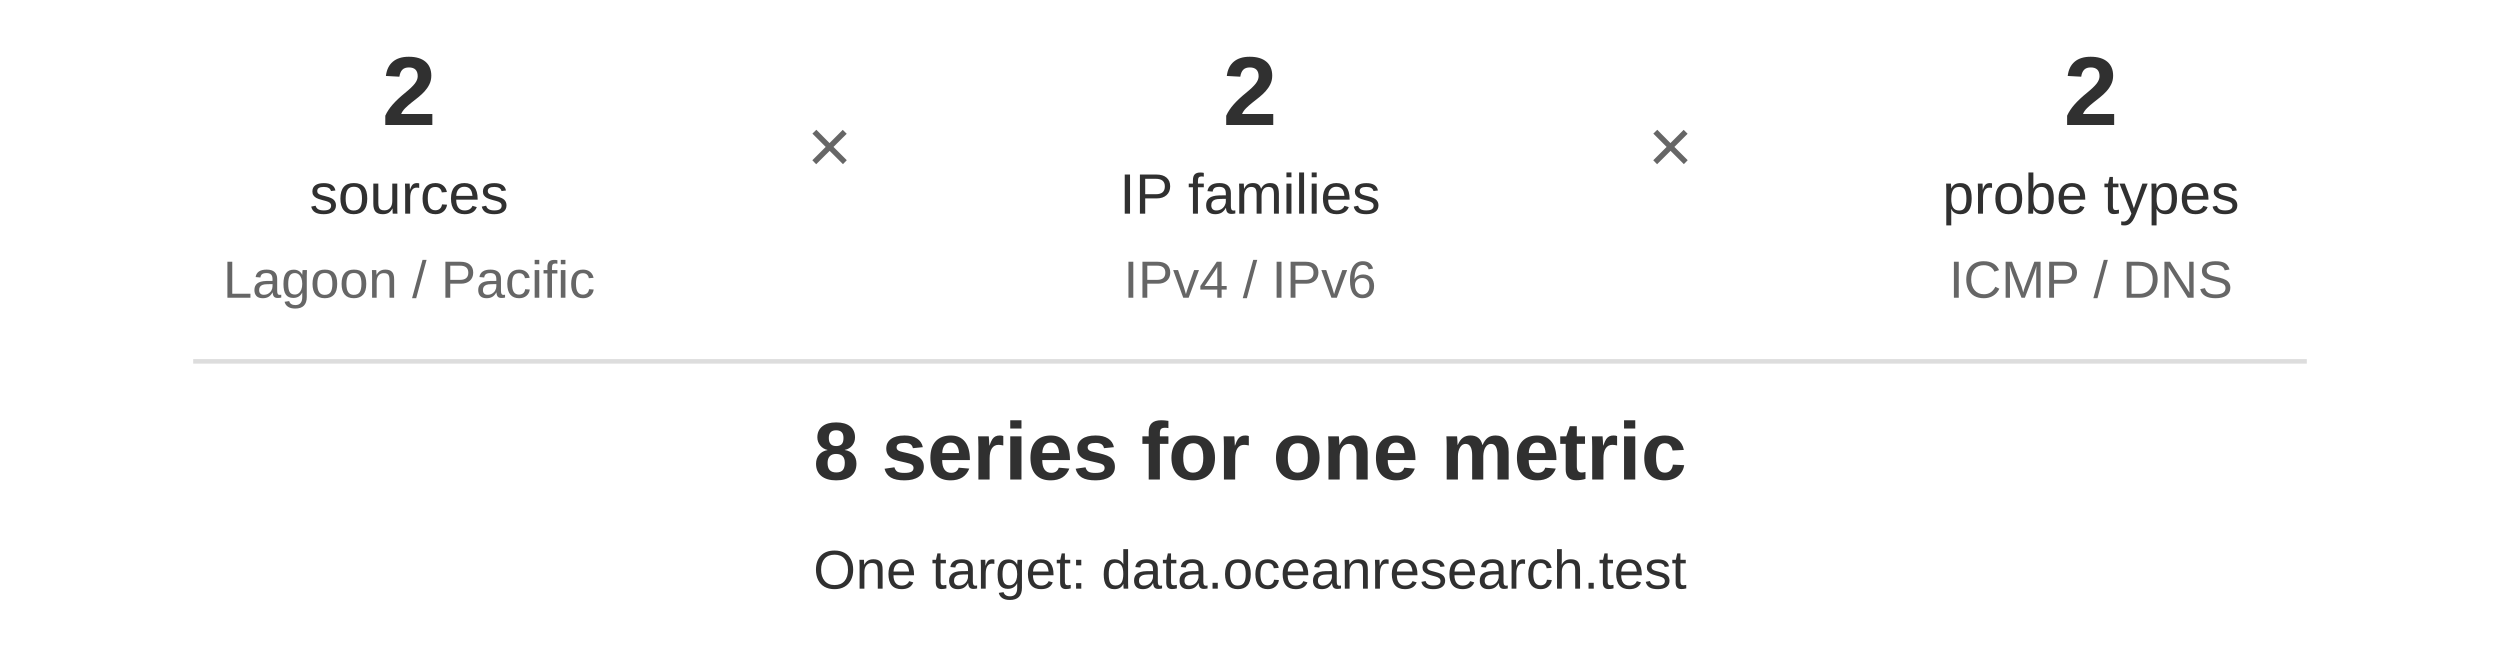
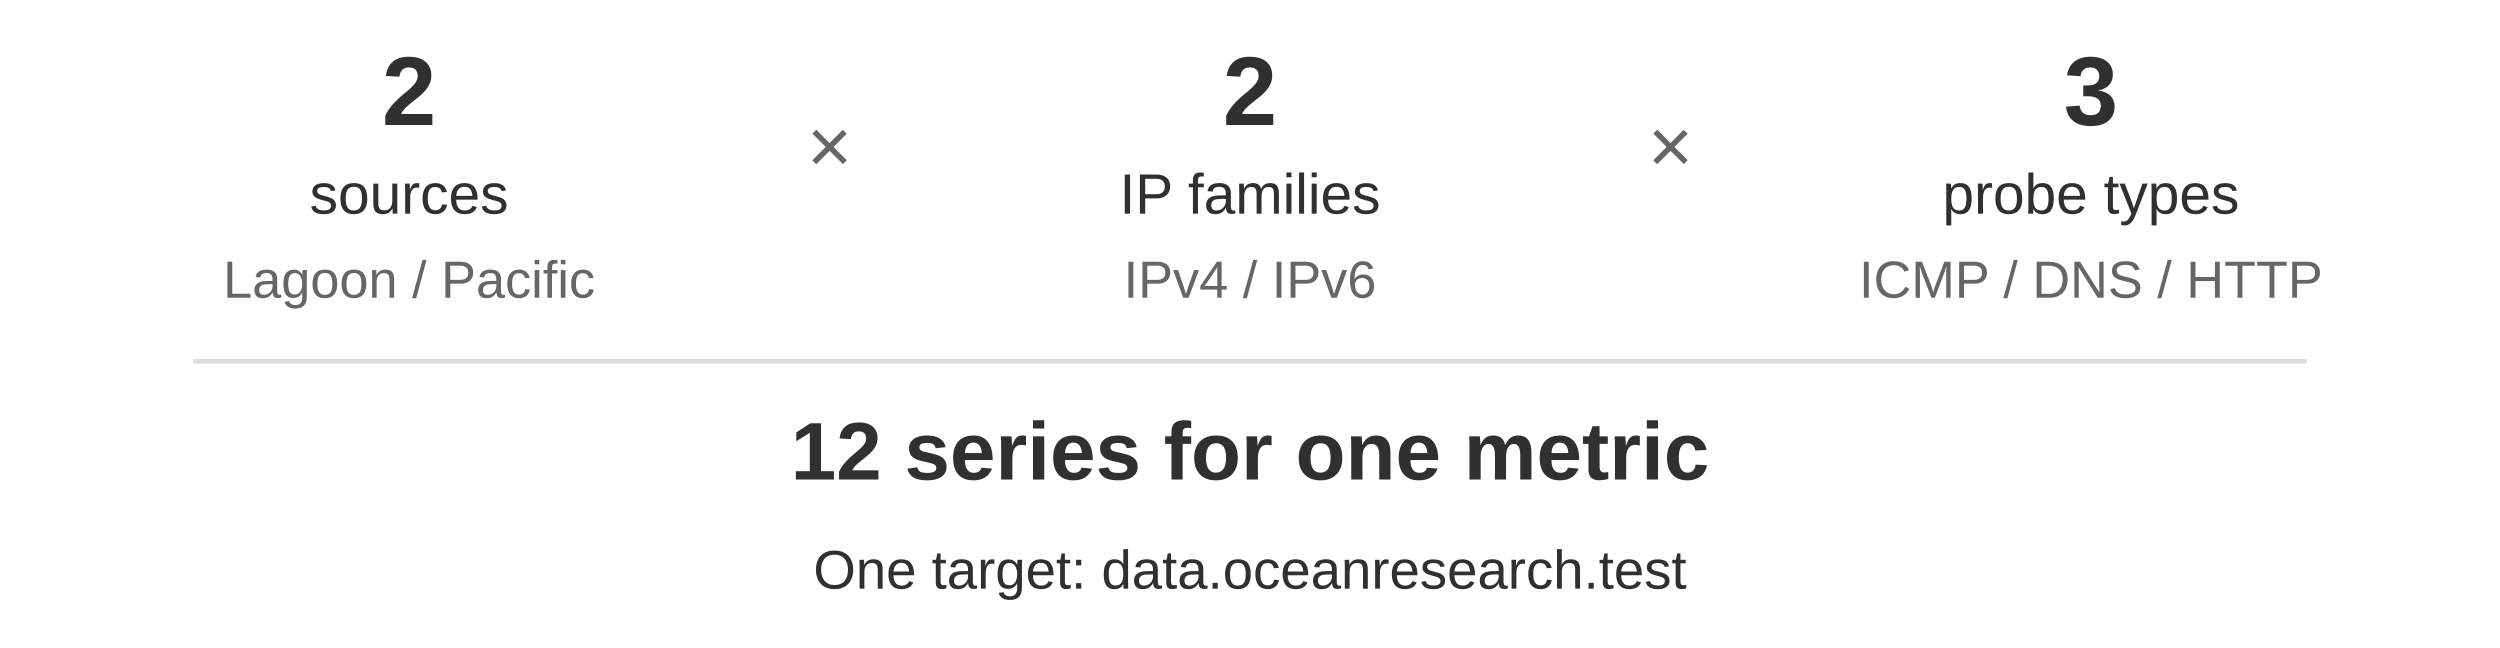
- <svg xmlns="http://www.w3.org/2000/svg" width="1100" height="285" viewBox="0 0 1100 285" role="img" aria-label="ReefNet probe metric: two sources times two IP families times two probe types equals eight label combinations">
+ <svg xmlns="http://www.w3.org/2000/svg" width="1100" height="285" viewBox="0 0 1100 285" role="img" aria-label="ReefNet probe metric: two sources times two IP families times three probe types equals twelve label combinations">
  <defs>
    <marker id="a" viewBox="0 0 10 10" refX="10" refY="5" markerUnits="userSpaceOnUse" markerWidth="10" markerHeight="10" orient="auto-start-reverse">
      <path d="M0 0L10 5L0 10z" fill="#888888" />
    </marker>
    <marker id="a-grey" viewBox="0 0 10 10" refX="10" refY="5" markerUnits="userSpaceOnUse" markerWidth="10" markerHeight="10" orient="auto-start-reverse">
      <path d="M0 0L10 5L0 10z" fill="#888888" />
    </marker>
  </defs>
  <g font-family="Arial, Liberation Sans, sans-serif">
    <text x="180" y="55" font-size="43" text-anchor="middle" font-weight="700" fill="#303030">2</text>
    <text x="180" y="94" font-size="25" text-anchor="middle" font-weight="400" fill="#303030">sources</text>
    <text x="180" y="131" font-size="23" text-anchor="middle" font-weight="400" fill="#666666">Lagoon / Pacific</text>
    <text x="365" y="76" font-size="34" text-anchor="middle" font-weight="400" fill="#666666">×</text>
    <text x="550" y="55" font-size="43" text-anchor="middle" font-weight="700" fill="#303030">2</text>
    <text x="550" y="94" font-size="25" text-anchor="middle" font-weight="400" fill="#303030">IP families</text>
    <text x="550" y="131" font-size="23" text-anchor="middle" font-weight="400" fill="#666666">IPv4 / IPv6</text>
    <text x="735" y="76" font-size="34" text-anchor="middle" font-weight="400" fill="#666666">×</text>
-     <text x="920" y="55" font-size="43" text-anchor="middle" font-weight="700" fill="#303030">2</text>
+     <text x="920" y="55" font-size="43" text-anchor="middle" font-weight="700" fill="#303030">3</text>
    <text x="920" y="94" font-size="25" text-anchor="middle" font-weight="400" fill="#303030">probe types</text>
-     <text x="920" y="131" font-size="23" text-anchor="middle" font-weight="400" fill="#666666">ICMP / DNS</text>
+     <text x="920" y="131" font-size="23" text-anchor="middle" font-weight="400" fill="#666666">ICMP / DNS / HTTP</text>
    <path d="M85,159 L1015,159" fill="none" stroke="#dddddd" stroke-width="2" />
-     <text x="550" y="211" font-size="36" text-anchor="middle" font-weight="700" fill="#303030">8 series for one metric</text>
+     <text x="550" y="211" font-size="36" text-anchor="middle" font-weight="700" fill="#303030">12 series for one metric</text>
    <text x="550" y="259" font-size="24" text-anchor="middle" font-weight="400" fill="#303030">One target: data.oceanresearch.test</text>
  </g>
</svg>
